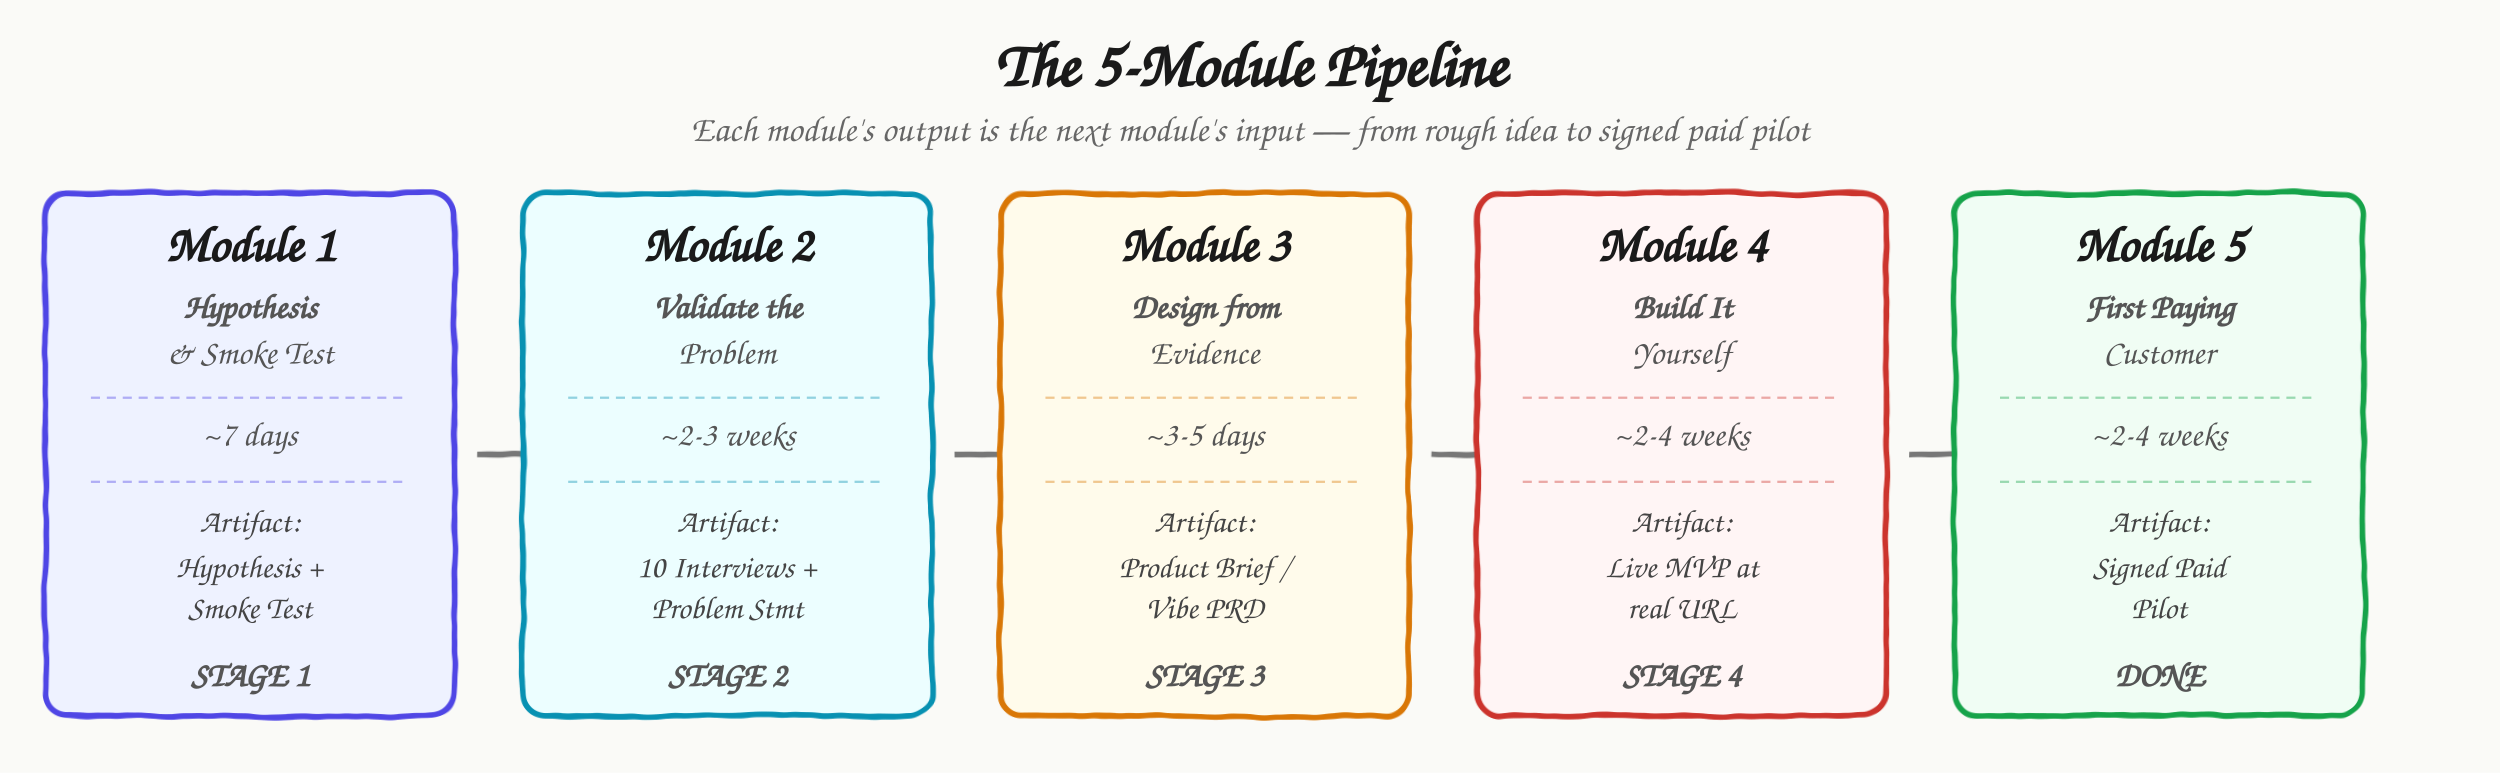
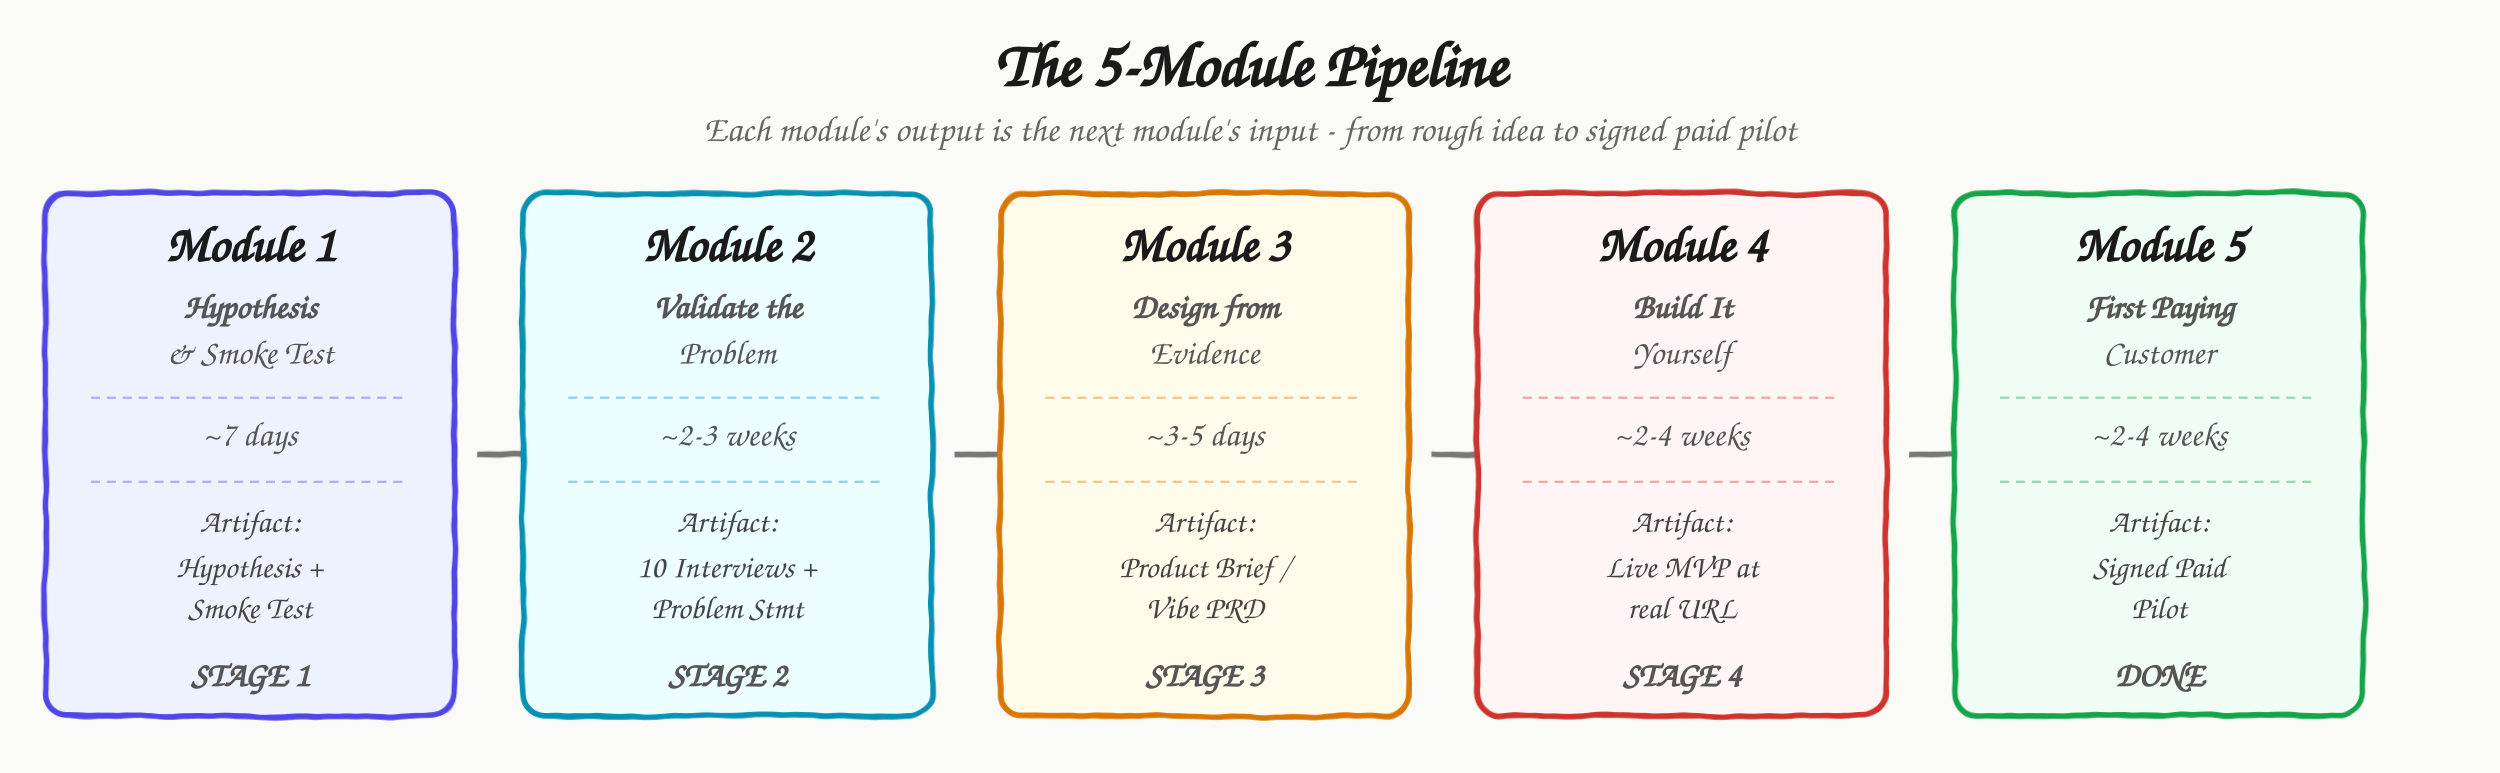
<svg xmlns="http://www.w3.org/2000/svg" viewBox="0 0 1100 340" role="img" aria-labelledby="pipeline-title">
  <defs>
    <style>
      .card-title   { font-family: "Caveat", "Patrick Hand", cursive; font-size: 22px; fill: #1a1a1a; font-weight: 700; }
      .card-label   { font-family: "Caveat", "Patrick Hand", cursive; font-size: 15px; fill: #555; }
      .card-artifact{ font-family: "Caveat", "Patrick Hand", cursive; font-size: 14px; fill: #444; font-style: italic; }
      .arrow-label  { font-family: "Caveat", "Patrick Hand", cursive; font-size: 18px; fill: #777; font-weight: 700; }
      .page-title   { font-family: "Caveat", "Patrick Hand", cursive; font-size: 28px; fill: #1a1a1a; font-weight: 700; }
      .page-sub     { font-family: "Caveat", "Patrick Hand", cursive; font-size: 16px; fill: #666; font-style: italic; }
      .card-1 { fill: #eef2ff; stroke: #4f46e5; stroke-width: 2.5; }
      .card-2 { fill: #ecfeff; stroke: #0891b2; stroke-width: 2.5; }
      .card-3 { fill: #fffbeb; stroke: #d97706; stroke-width: 2.5; }
      .card-4 { fill: #fff5f5; stroke: #cc342d; stroke-width: 2.5; }
      .card-5 { fill: #f0fdf4; stroke: #16a34a; stroke-width: 2.5; }
    </style>
    <filter id="rough" x="-3%" y="-3%" width="106%" height="106%">
      <feTurbulence type="fractalNoise" baseFrequency="0.04" numOctaves="3" seed="7" />
      <feDisplacementMap in="SourceGraphic" scale="2.5" />
    </filter>
    <filter id="rough-arrow" x="-3%" y="-3%" width="106%" height="106%">
      <feTurbulence type="fractalNoise" baseFrequency="0.06" numOctaves="2" seed="12" />
      <feDisplacementMap in="SourceGraphic" scale="1.8" />
    </filter>
  </defs>
  <rect width="1100" height="340" fill="#fafaf7" />
  <text x="550" y="38" class="page-title" text-anchor="middle">The 5-Module Pipeline</text>
-   <text x="550" y="62" class="page-sub" text-anchor="middle">Each module's output is the next module's input — from rough idea to signed paid pilot</text>
+   <text x="550" y="62" class="page-sub" text-anchor="middle">Each module's output is the next module's input - from rough idea to signed paid pilot</text>
  <rect x="20" y="85" width="180" height="230" rx="10" class="card-1" filter="url(#rough)" />
  <text x="110" y="115" class="card-title" text-anchor="middle">Module 1</text>
  <text x="110" y="140" class="card-label" text-anchor="middle" font-weight="bold">Hypothesis</text>
  <text x="110" y="160" class="card-label" text-anchor="middle">&amp; Smoke Test</text>
  <line x1="40" y1="175" x2="180" y2="175" stroke="#4f46e5" stroke-width="1" stroke-dasharray="4 3" opacity="0.4" />
  <text x="110" y="196" class="card-label" text-anchor="middle">~7 days</text>
  <line x1="40" y1="212" x2="180" y2="212" stroke="#4f46e5" stroke-width="1" stroke-dasharray="4 3" opacity="0.4" />
  <text x="110" y="234" class="card-artifact" text-anchor="middle">Artifact:</text>
  <text x="110" y="254" class="card-artifact" text-anchor="middle">Hypothesis +</text>
  <text x="110" y="272" class="card-artifact" text-anchor="middle">Smoke Test</text>
  <text x="110" y="302" class="card-label" text-anchor="middle" fill="#4f46e5" font-weight="bold">STAGE 1</text>
  <g filter="url(#rough-arrow)">
    <line x1="210" y1="200" x2="260" y2="200" stroke="#777" stroke-width="2.5" />
    <polygon points="258,192 272,200 258,208" fill="#777" />
  </g>
  <text x="238" y="190" class="arrow-label" text-anchor="middle">→</text>
  <rect x="230" y="85" width="180" height="230" rx="10" class="card-2" filter="url(#rough)" />
  <text x="320" y="115" class="card-title" text-anchor="middle">Module 2</text>
  <text x="320" y="140" class="card-label" text-anchor="middle" font-weight="bold">Validate the</text>
  <text x="320" y="160" class="card-label" text-anchor="middle">Problem</text>
  <line x1="250" y1="175" x2="390" y2="175" stroke="#0891b2" stroke-width="1" stroke-dasharray="4 3" opacity="0.4" />
  <text x="320" y="196" class="card-label" text-anchor="middle">~2-3 weeks</text>
  <line x1="250" y1="212" x2="390" y2="212" stroke="#0891b2" stroke-width="1" stroke-dasharray="4 3" opacity="0.4" />
  <text x="320" y="234" class="card-artifact" text-anchor="middle">Artifact:</text>
  <text x="320" y="254" class="card-artifact" text-anchor="middle">10 Interviews +</text>
  <text x="320" y="272" class="card-artifact" text-anchor="middle">Problem Stmt</text>
  <text x="320" y="302" class="card-label" text-anchor="middle" fill="#0891b2" font-weight="bold">STAGE 2</text>
  <g filter="url(#rough-arrow)">
    <line x1="420" y1="200" x2="470" y2="200" stroke="#777" stroke-width="2.5" />
    <polygon points="468,192 482,200 468,208" fill="#777" />
  </g>
  <rect x="440" y="85" width="180" height="230" rx="10" class="card-3" filter="url(#rough)" />
  <text x="530" y="115" class="card-title" text-anchor="middle">Module 3</text>
  <text x="530" y="140" class="card-label" text-anchor="middle" font-weight="bold">Design from</text>
  <text x="530" y="160" class="card-label" text-anchor="middle">Evidence</text>
  <line x1="460" y1="175" x2="600" y2="175" stroke="#d97706" stroke-width="1" stroke-dasharray="4 3" opacity="0.4" />
  <text x="530" y="196" class="card-label" text-anchor="middle">~3-5 days</text>
  <line x1="460" y1="212" x2="600" y2="212" stroke="#d97706" stroke-width="1" stroke-dasharray="4 3" opacity="0.4" />
  <text x="530" y="234" class="card-artifact" text-anchor="middle">Artifact:</text>
  <text x="530" y="254" class="card-artifact" text-anchor="middle">Product Brief /</text>
  <text x="530" y="272" class="card-artifact" text-anchor="middle">Vibe PRD</text>
  <text x="530" y="302" class="card-label" text-anchor="middle" fill="#d97706" font-weight="bold">STAGE 3</text>
  <g filter="url(#rough-arrow)">
    <line x1="630" y1="200" x2="680" y2="200" stroke="#777" stroke-width="2.5" />
    <polygon points="678,192 692,200 678,208" fill="#777" />
  </g>
  <rect x="650" y="85" width="180" height="230" rx="10" class="card-4" filter="url(#rough)" />
  <text x="740" y="115" class="card-title" text-anchor="middle">Module 4</text>
  <text x="740" y="140" class="card-label" text-anchor="middle" font-weight="bold">Build It</text>
  <text x="740" y="160" class="card-label" text-anchor="middle">Yourself</text>
  <line x1="670" y1="175" x2="810" y2="175" stroke="#cc342d" stroke-width="1" stroke-dasharray="4 3" opacity="0.4" />
  <text x="740" y="196" class="card-label" text-anchor="middle">~2-4 weeks</text>
  <line x1="670" y1="212" x2="810" y2="212" stroke="#cc342d" stroke-width="1" stroke-dasharray="4 3" opacity="0.4" />
  <text x="740" y="234" class="card-artifact" text-anchor="middle">Artifact:</text>
  <text x="740" y="254" class="card-artifact" text-anchor="middle">Live MVP at</text>
  <text x="740" y="272" class="card-artifact" text-anchor="middle">real URL</text>
  <text x="740" y="302" class="card-label" text-anchor="middle" fill="#cc342d" font-weight="bold">STAGE 4</text>
  <g filter="url(#rough-arrow)">
    <line x1="840" y1="200" x2="890" y2="200" stroke="#777" stroke-width="2.5" />
    <polygon points="888,192 902,200 888,208" fill="#777" />
  </g>
  <rect x="860" y="85" width="180" height="230" rx="10" class="card-5" filter="url(#rough)" />
  <text x="950" y="115" class="card-title" text-anchor="middle">Module 5</text>
  <text x="950" y="140" class="card-label" text-anchor="middle" font-weight="bold">First Paying</text>
  <text x="950" y="160" class="card-label" text-anchor="middle">Customer</text>
  <line x1="880" y1="175" x2="1020" y2="175" stroke="#16a34a" stroke-width="1" stroke-dasharray="4 3" opacity="0.4" />
  <text x="950" y="196" class="card-label" text-anchor="middle">~2-4 weeks</text>
  <line x1="880" y1="212" x2="1020" y2="212" stroke="#16a34a" stroke-width="1" stroke-dasharray="4 3" opacity="0.4" />
  <text x="950" y="234" class="card-artifact" text-anchor="middle">Artifact:</text>
  <text x="950" y="254" class="card-artifact" text-anchor="middle">Signed Paid</text>
  <text x="950" y="272" class="card-artifact" text-anchor="middle">Pilot</text>
  <text x="950" y="302" class="card-label" text-anchor="middle" fill="#16a34a" font-weight="bold">DONE</text>
</svg>
